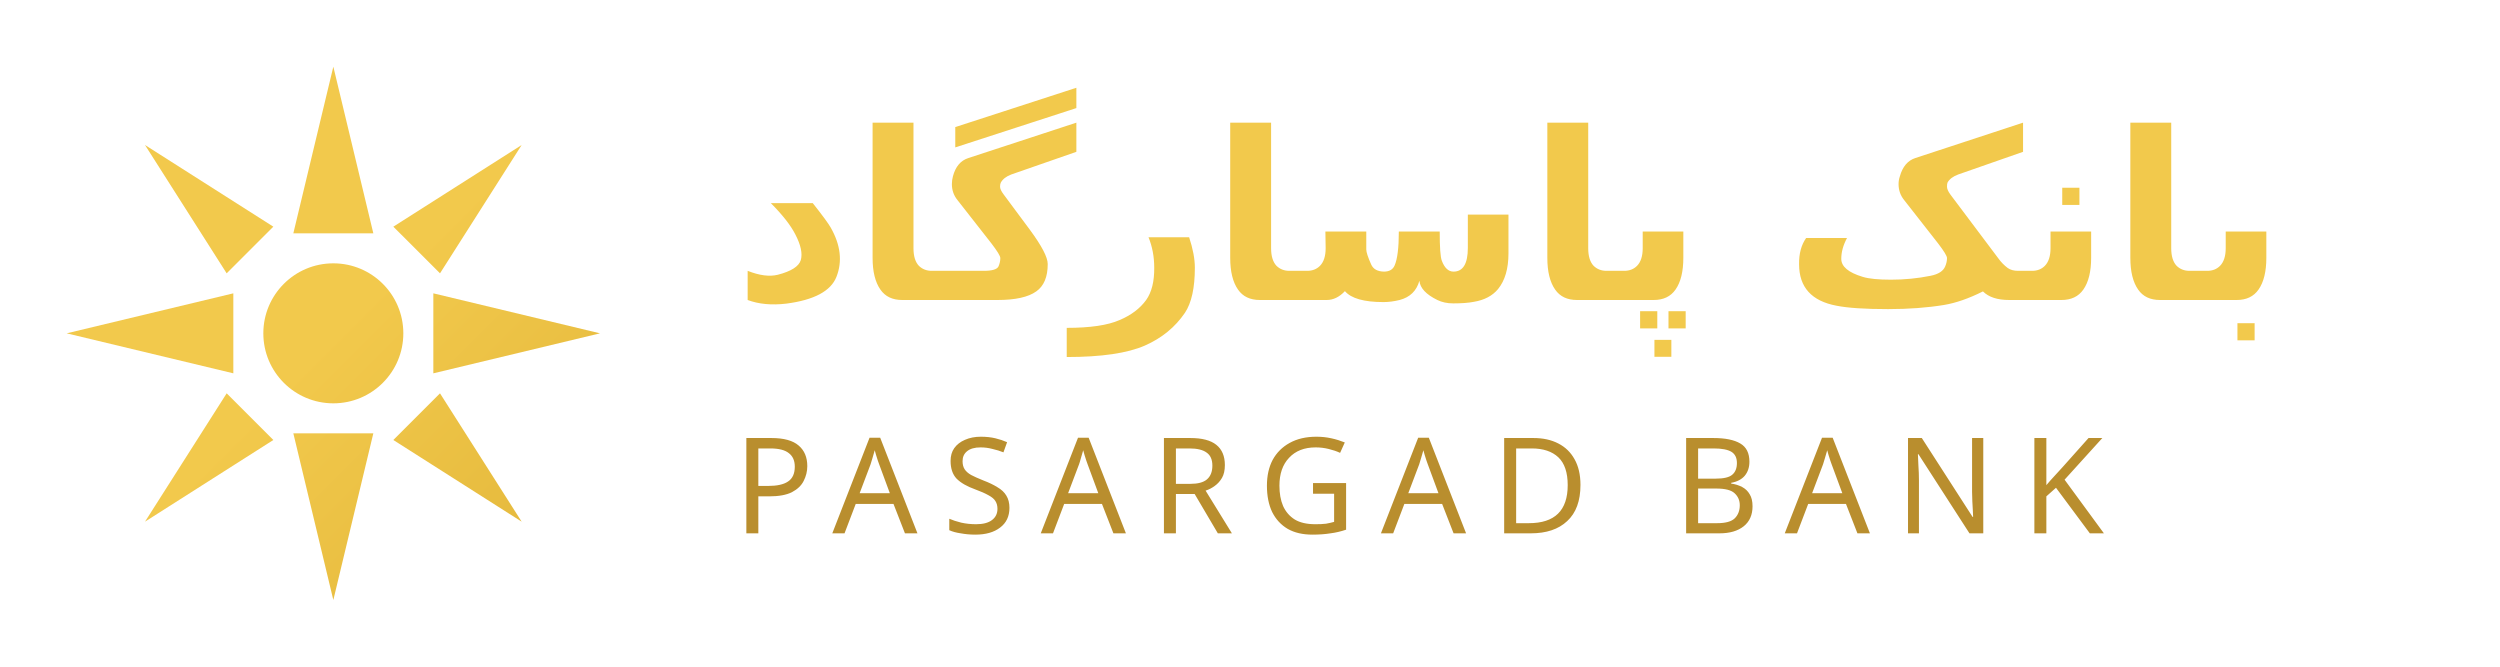
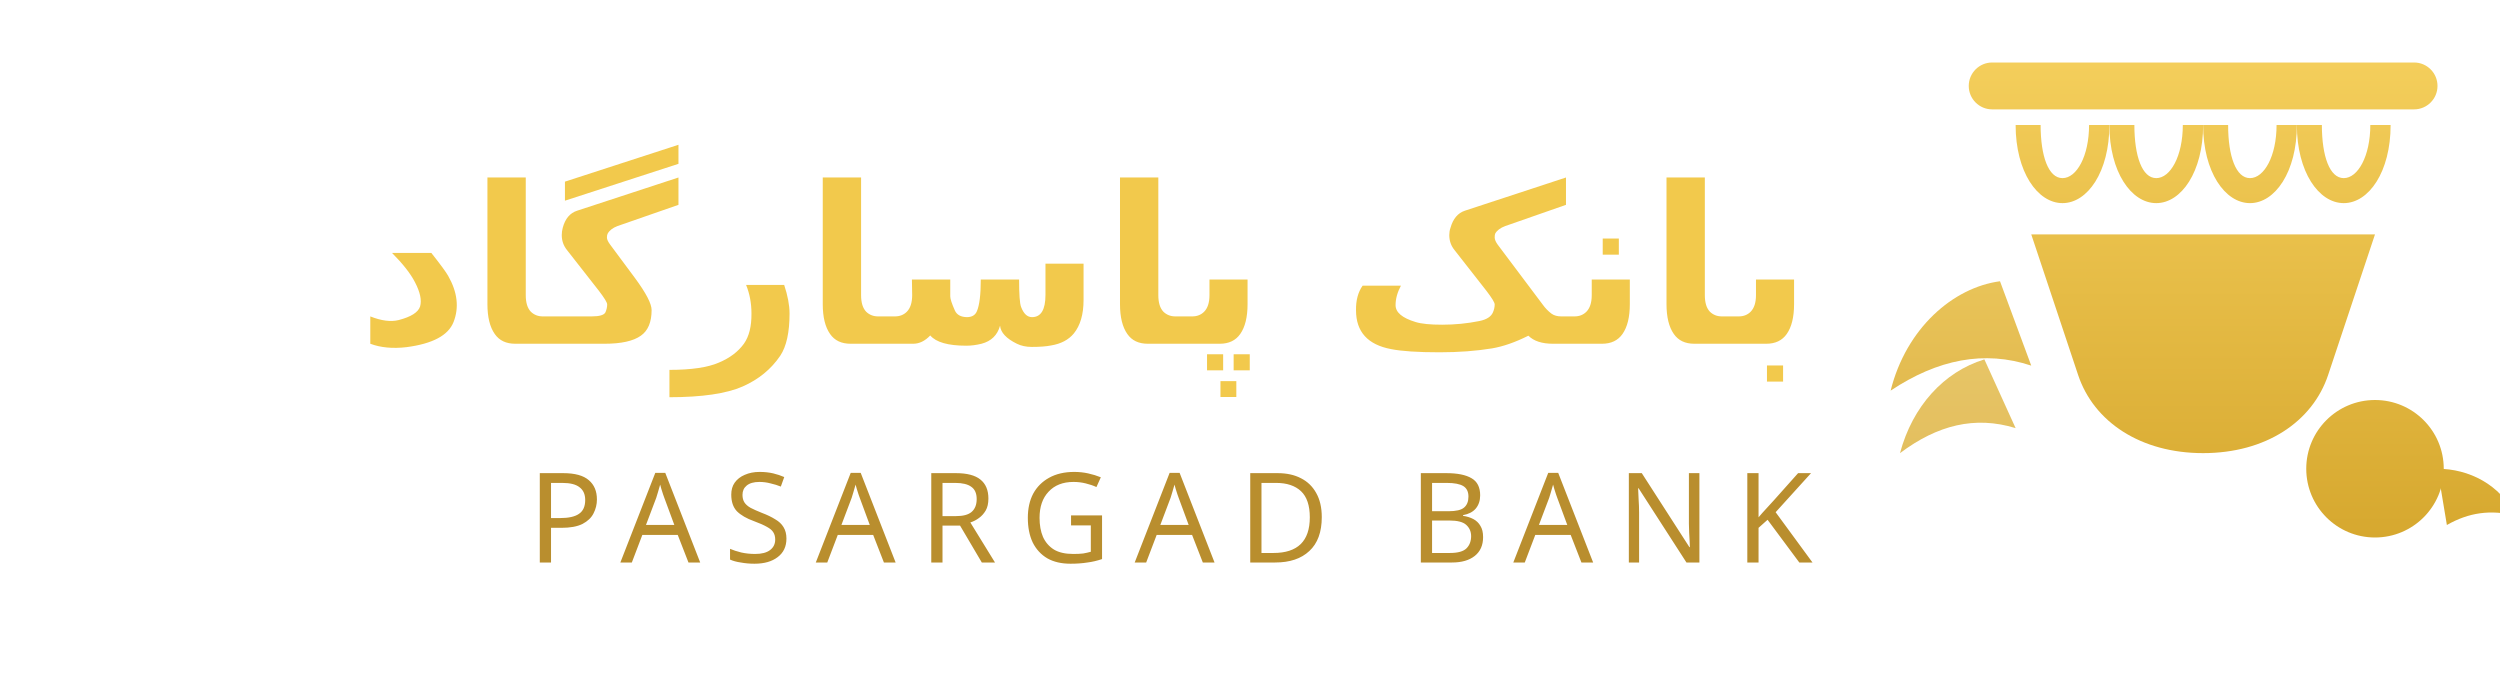
- <svg xmlns="http://www.w3.org/2000/svg" width="150" height="40" viewBox="0 0 150 40" fill="none" role="img" aria-label="بانک پاسارگاد">
+ <svg xmlns="http://www.w3.org/2000/svg" width="160" height="44" viewBox="0 0 160 44" fill="none" role="img" aria-label="بانک پاسارگاد">
  <defs>
-     <linearGradient id="pg" x1="0" y1="0" x2="40" y2="40" gradientUnits="userSpaceOnUse">
-       <stop stop-color="#F2C94C" />
+     <linearGradient id="pg" x1="0" y1="0" x2="0" y2="44" gradientUnits="userSpaceOnUse">
+       <stop stop-color="#F4CE5B" />
      <stop offset="1" stop-color="#C9971B" />
    </linearGradient>
  </defs>
-   <g transform="translate(20 20)">
-     <g fill="url(#pg)">
-       <g>
-         <path d="M0-16 L2.4-6 L-2.4-6 Z" />
-         <path d="M0 16 L2.4 6 L-2.4 6 Z" />
-         <path d="M16 0 L6 2.4 L6-2.4 Z" />
-         <path d="M-16 0 L-6 2.4 L-6-2.4 Z" />
-         <path d="M11.3-11.3 L6.4-3.6 L3.6-6.4 Z" />
-         <path d="M-11.3 11.3 L-6.4 3.6 L-3.6 6.4 Z" />
-         <path d="M11.3 11.3 L3.6 6.4 L6.4 3.6 Z" />
-         <path d="M-11.3-11.3 L-3.6-6.4 L-6.4-3.6 Z" />
-       </g>
-       <circle r="4.2" />
+   <g fill="url(#pg)" transform="translate(126 4)">
+     <rect x="0" y="0" width="30" height="3" rx="1.5" />
+     <g>
+       <path d="M3 4c0 3 1.4 5 3 5s3-2 3-5h-1.3c0 2-.8 3.4-1.7 3.4S4.6 6 4.6 4z" />
+       <path d="M9 4c0 3 1.4 5 3 5s3-2 3-5h-1.3c0 2-.8 3.4-1.7 3.4S10.6 6 10.6 4z" />
+       <path d="M15 4c0 3 1.4 5 3 5s3-2 3-5h-1.3c0 2-.8 3.4-1.7 3.4S16.6 6 16.6 4z" />
+       <path d="M21 4c0 3 1.4 5 3 5s3-2 3-5h-1.3c0 2-.8 3.4-1.7 3.4S22.6 6 22.6 4z" />
    </g>
+     <path d="M4 11h22l-3 9c-1 3-4 5-8 5s-7-2-8-5z" />
+     <path d="M2 14c-3 .4-6 3-7 7 3-2 6-2.6 9-1.6z" opacity="0.9" />
+     <path d="M1 19c-2.6 .8-4.6 3-5.4 6 2.4-1.8 4.8-2.4 7.4-1.6z" opacity="0.8" />
+     <circle cx="26" cy="26" r="4.4" />
+     <path d="M30 26c2 0 4 1 5 3-1.6-.4-3-.2-4.4.6z" />
  </g>
-   <text x="44" y="18" font-family="Vazirmatn, Tahoma, sans-serif" font-size="14" font-weight="800" fill="#F2C94C">بانک پاسارگاد</text>
-   <text x="44" y="32" font-family="Vazirmatn, Tahoma, sans-serif" font-size="8" font-weight="500" fill="#B98E2E" letter-spacing="1.5">PASARGAD BANK</text>
+   <text x="116" y="22" text-anchor="end" font-family="Vazirmatn, Tahoma, sans-serif" font-size="14" font-weight="800" fill="#F2C94C">بانک پاسارگاد</text>
+   <text x="116" y="36" text-anchor="end" font-family="Vazirmatn, Tahoma, sans-serif" font-size="8" font-weight="500" fill="#B98E2E" letter-spacing="1.5">PASARGAD BANK</text>
</svg>
